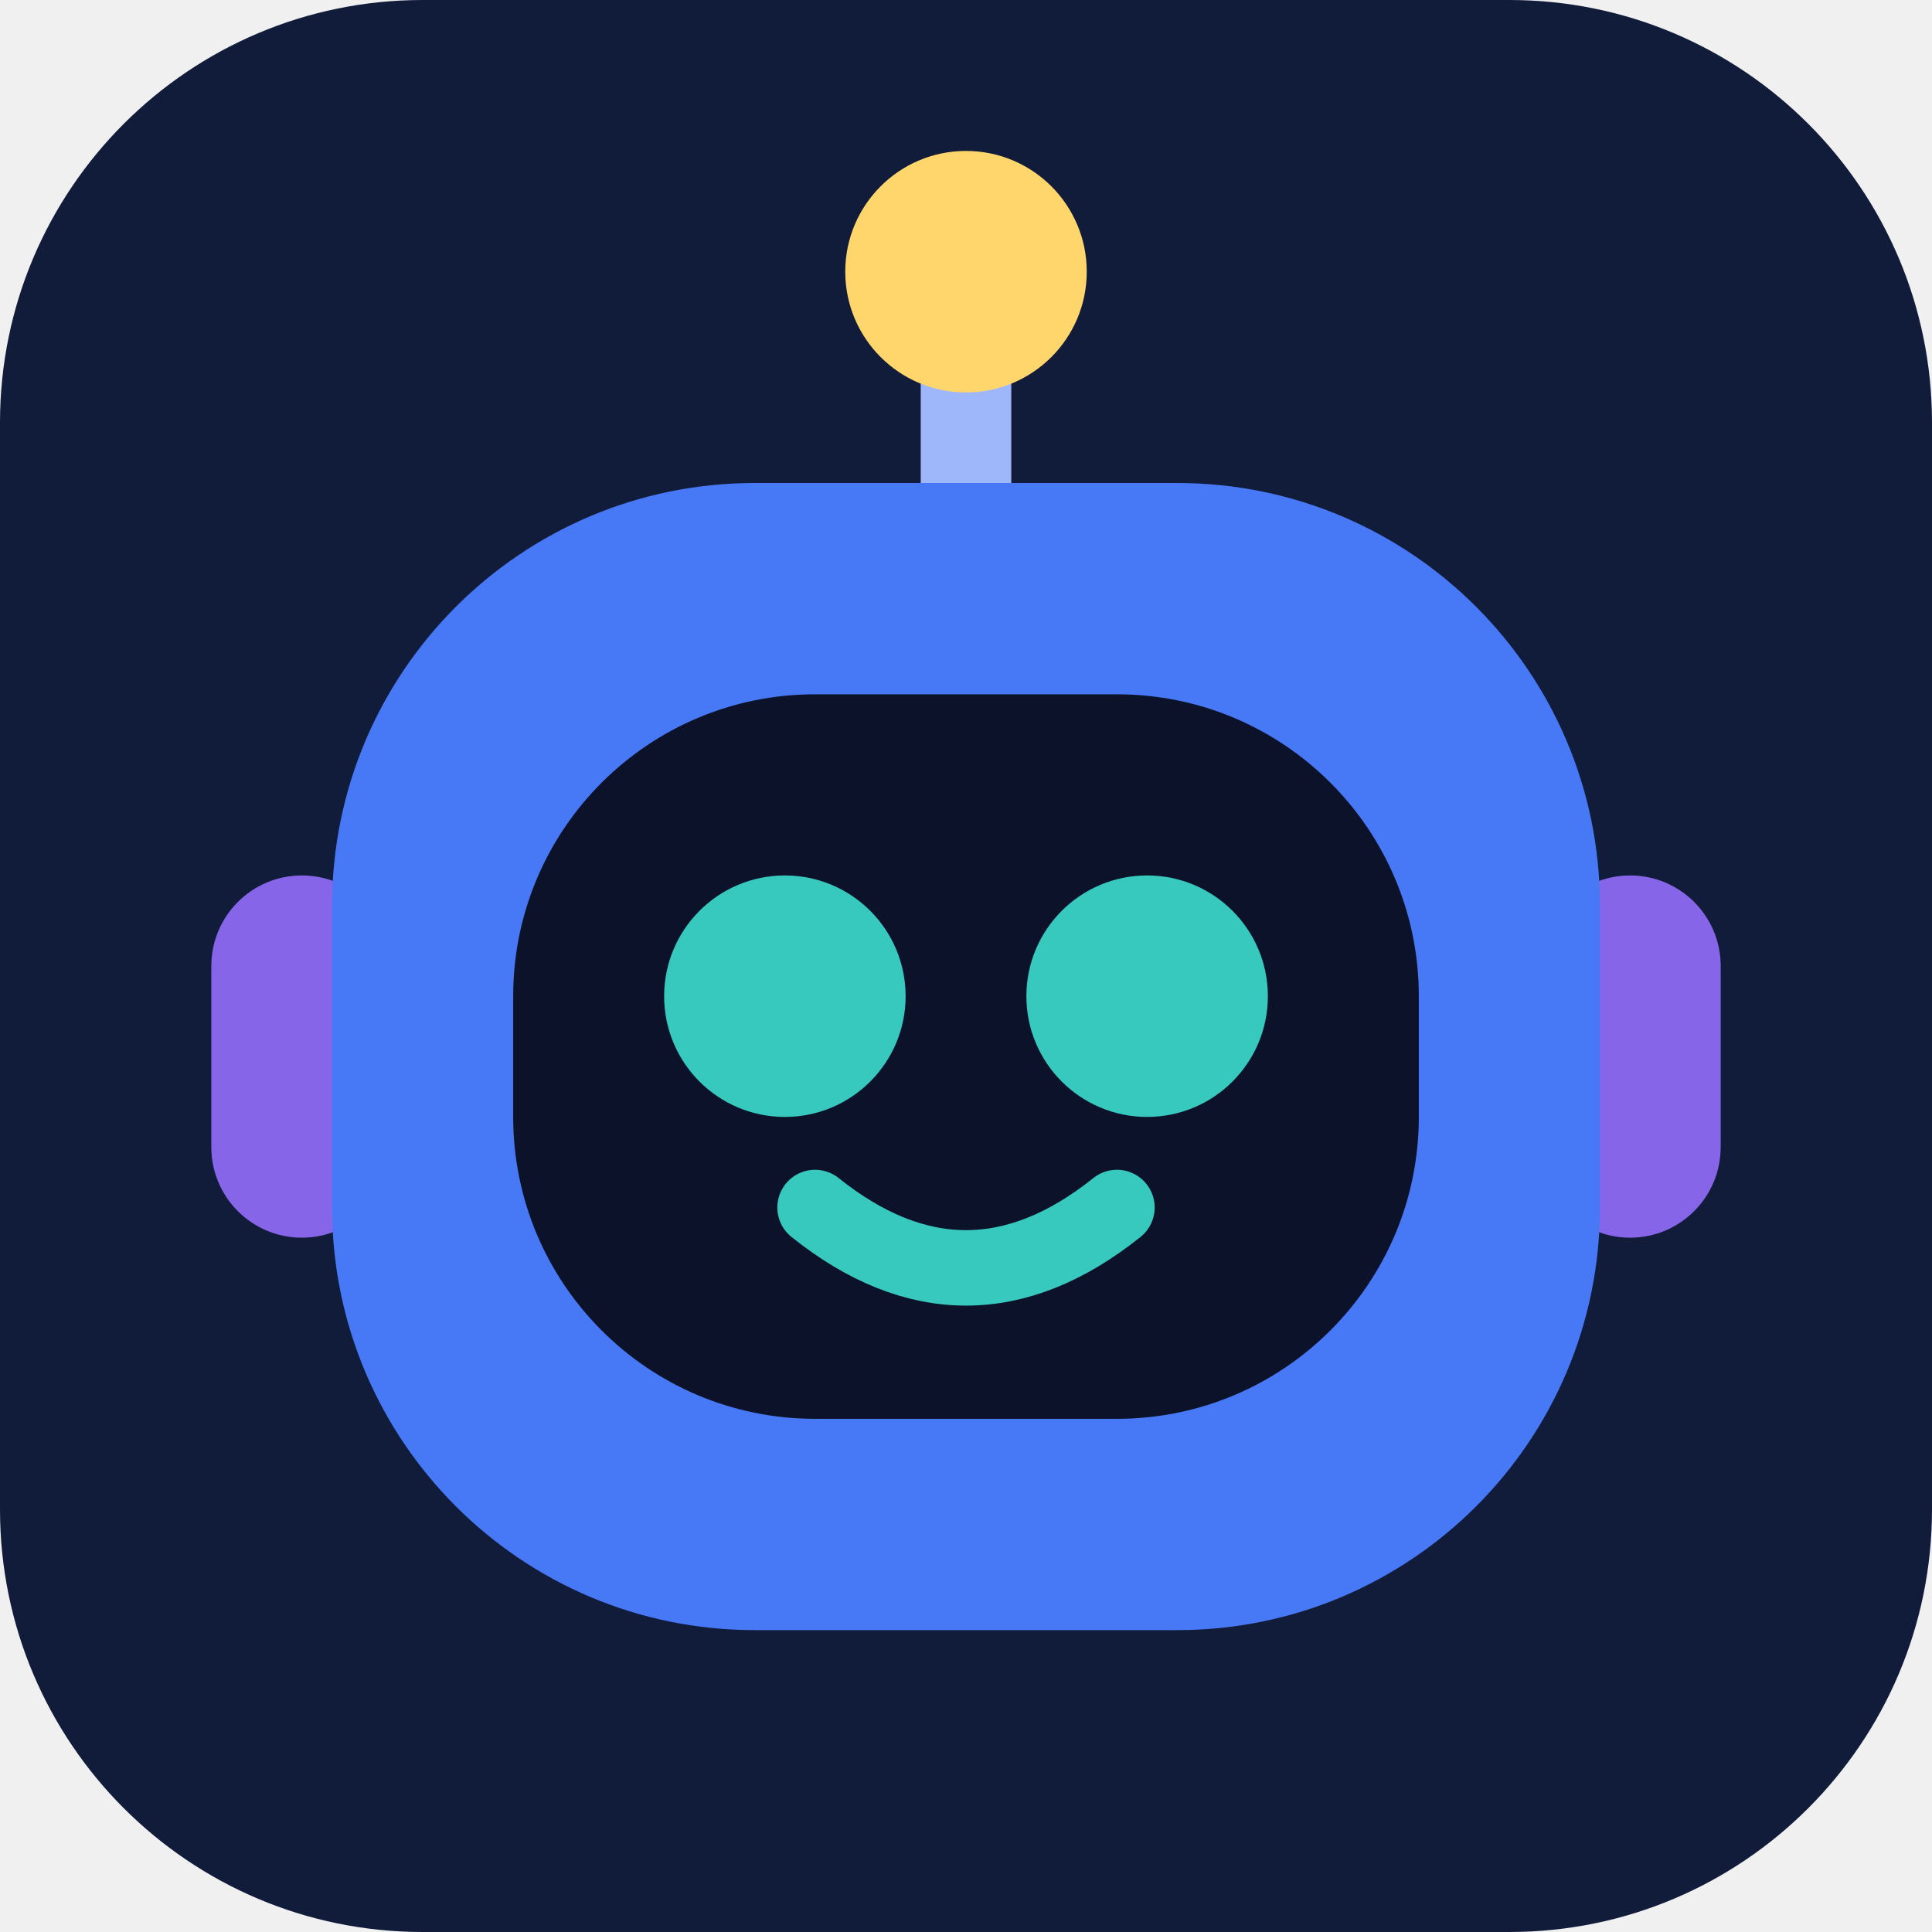
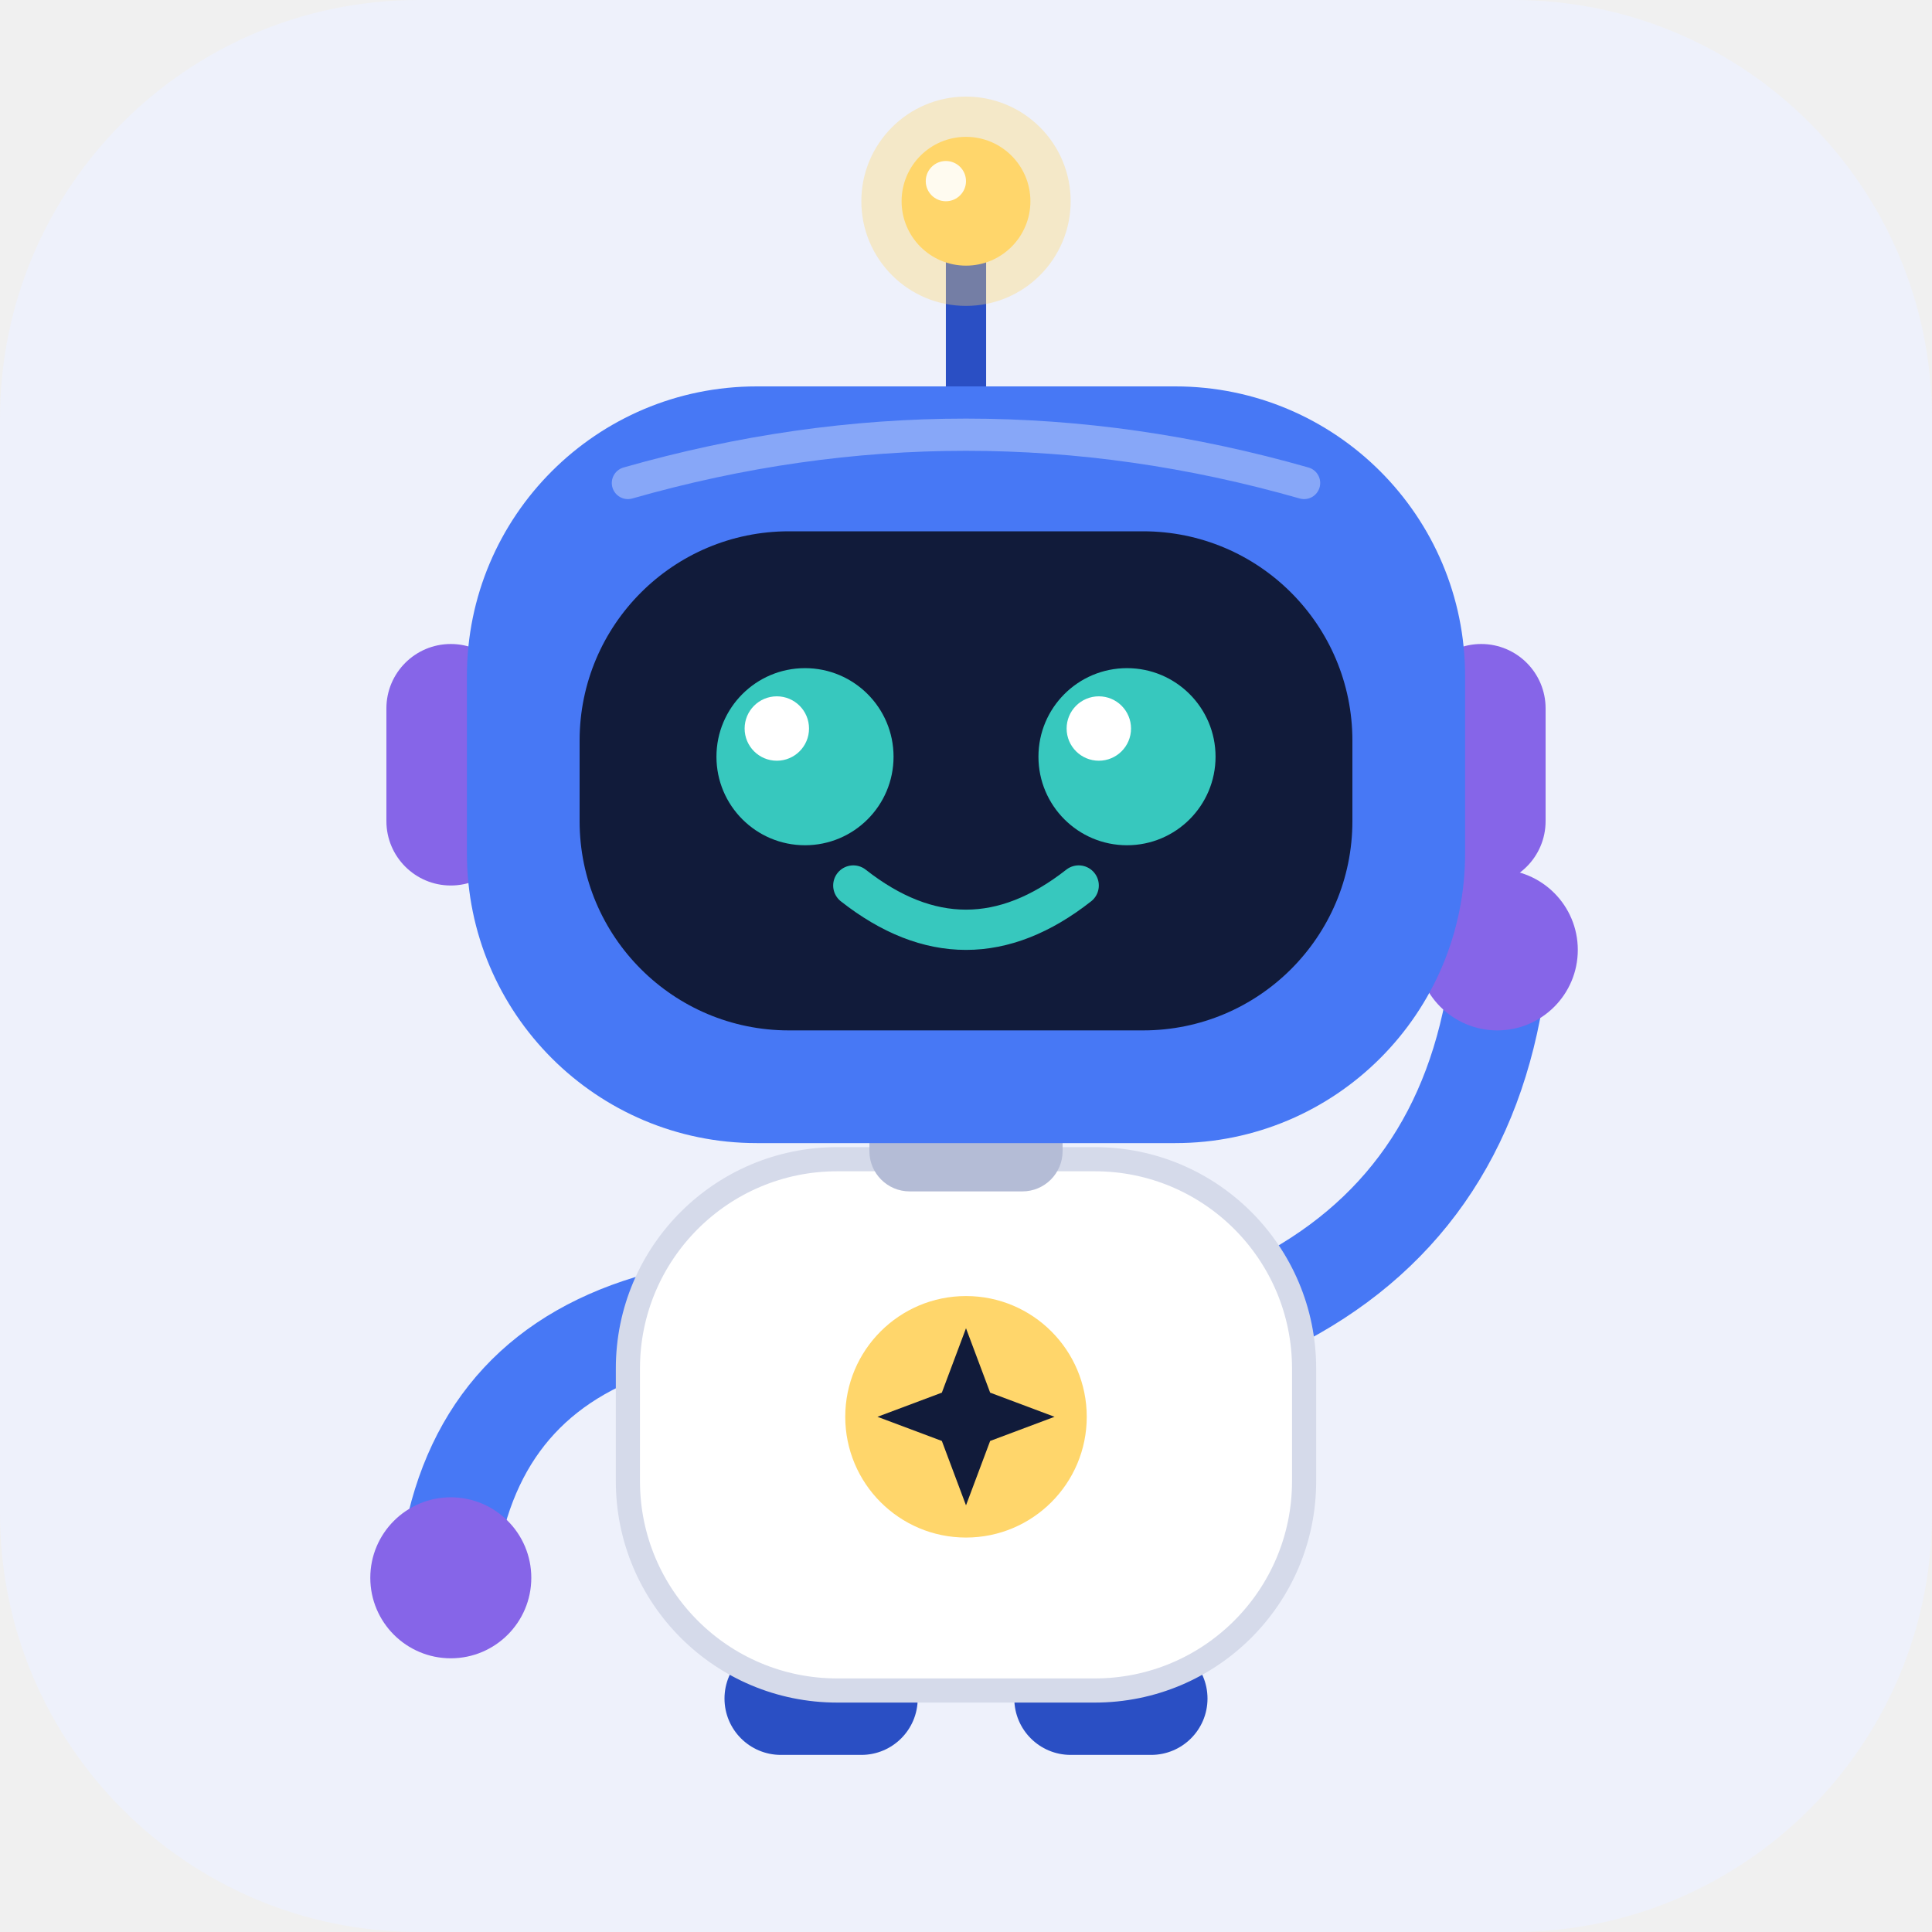
- <svg xmlns="http://www.w3.org/2000/svg" viewBox="0 0 64 64">
-   <rect width="64" height="64" rx="14" fill="#111B3A" />
-   <line x1="32" y1="16" x2="32" y2="10" stroke="#9DB7FA" stroke-width="3" stroke-linecap="round" />
-   <circle cx="32" cy="9" r="4" fill="#FFD66B" />
-   <rect x="7" y="29" width="6" height="12" rx="3" fill="#8665E8" />
-   <rect x="51" y="29" width="6" height="12" rx="3" fill="#8665E8" />
-   <rect x="11" y="16" width="42" height="38" rx="14" fill="#4778F5" />
-   <rect x="17" y="23" width="30" height="24" rx="10" fill="#0B1229" />
-   <circle cx="26" cy="33" r="4" fill="#37C8BE" />
-   <circle cx="38" cy="33" r="4" fill="#37C8BE" />
-   <path d="M27 40 Q32 44 37 40" fill="none" stroke="#37C8BE" stroke-width="2.5" stroke-linecap="round" />
+ <svg xmlns="http://www.w3.org/2000/svg" viewBox="0 0 240 240">
+   <rect width="240" height="240" rx="52" fill="#EEF1FB" />
+   <g transform="translate(20 10)">
+     <line x1="100" y1="40" x2="100" y2="20" stroke="#2A4FC4" stroke-width="5" stroke-linecap="round" />
+     <circle cx="100" cy="15" r="13" fill="#FFD66B" opacity="0.35" />
+     <circle cx="100" cy="15" r="8" fill="#FFD66B" />
+     <circle cx="97.5" cy="12.5" r="2.5" fill="#FFFFFF" opacity="0.9" />
+     <path d="M62 154 Q40 160 36 182" fill="none" stroke="#4778F5" stroke-width="12" stroke-linecap="round" />
+     <circle cx="36" cy="186" r="10" fill="#8665E8" />
+     <path d="M138 152 Q162 140 166 112" fill="none" stroke="#4778F5" stroke-width="12" stroke-linecap="round" />
+     <circle cx="166" cy="108" r="10" fill="#8665E8" />
+     <rect x="70" y="194" width="24" height="14" rx="7" fill="#2A4FC4" />
+     <rect x="106" y="194" width="24" height="14" rx="7" fill="#2A4FC4" />
+     <rect x="58" y="134" width="84" height="66" rx="26" fill="#FFFFFF" stroke="#D5DAEA" stroke-width="3" />
+     <circle cx="100" cy="166" r="15" fill="#FFD66B" />
+     <path d="M100 155 L103 163 L111 166 L103 169 L100 177 L97 169 L89 166 L97 163 Z" fill="#111B3A" />
+     <rect x="88" y="124" width="24" height="14" rx="5" fill="#B4BCD6" />
+     <rect x="28" y="70" width="16" height="30" rx="8" fill="#8665E8" />
+     <rect x="156" y="70" width="16" height="30" rx="8" fill="#8665E8" />
+     <rect x="38" y="38" width="124" height="94" rx="36" fill="#4778F5" />
+     <path d="M58 50 Q100 38 142 50" fill="none" stroke="#FFFFFF" stroke-width="4" stroke-linecap="round" opacity="0.35" />
+     <rect x="52" y="56" width="96" height="62" rx="26" fill="#111B3A" />
+     <circle cx="80" cy="84" r="11" fill="#37C8BE" />
+     <circle cx="120" cy="84" r="11" fill="#37C8BE" />
+     <circle cx="76.5" cy="80.5" r="4" fill="#FFFFFF" />
+     <circle cx="116.5" cy="80.5" r="4" fill="#FFFFFF" />
+     <path d="M86 100 Q100 111 114 100" fill="none" stroke="#37C8BE" stroke-width="5" stroke-linecap="round" />
+   </g>
</svg>
